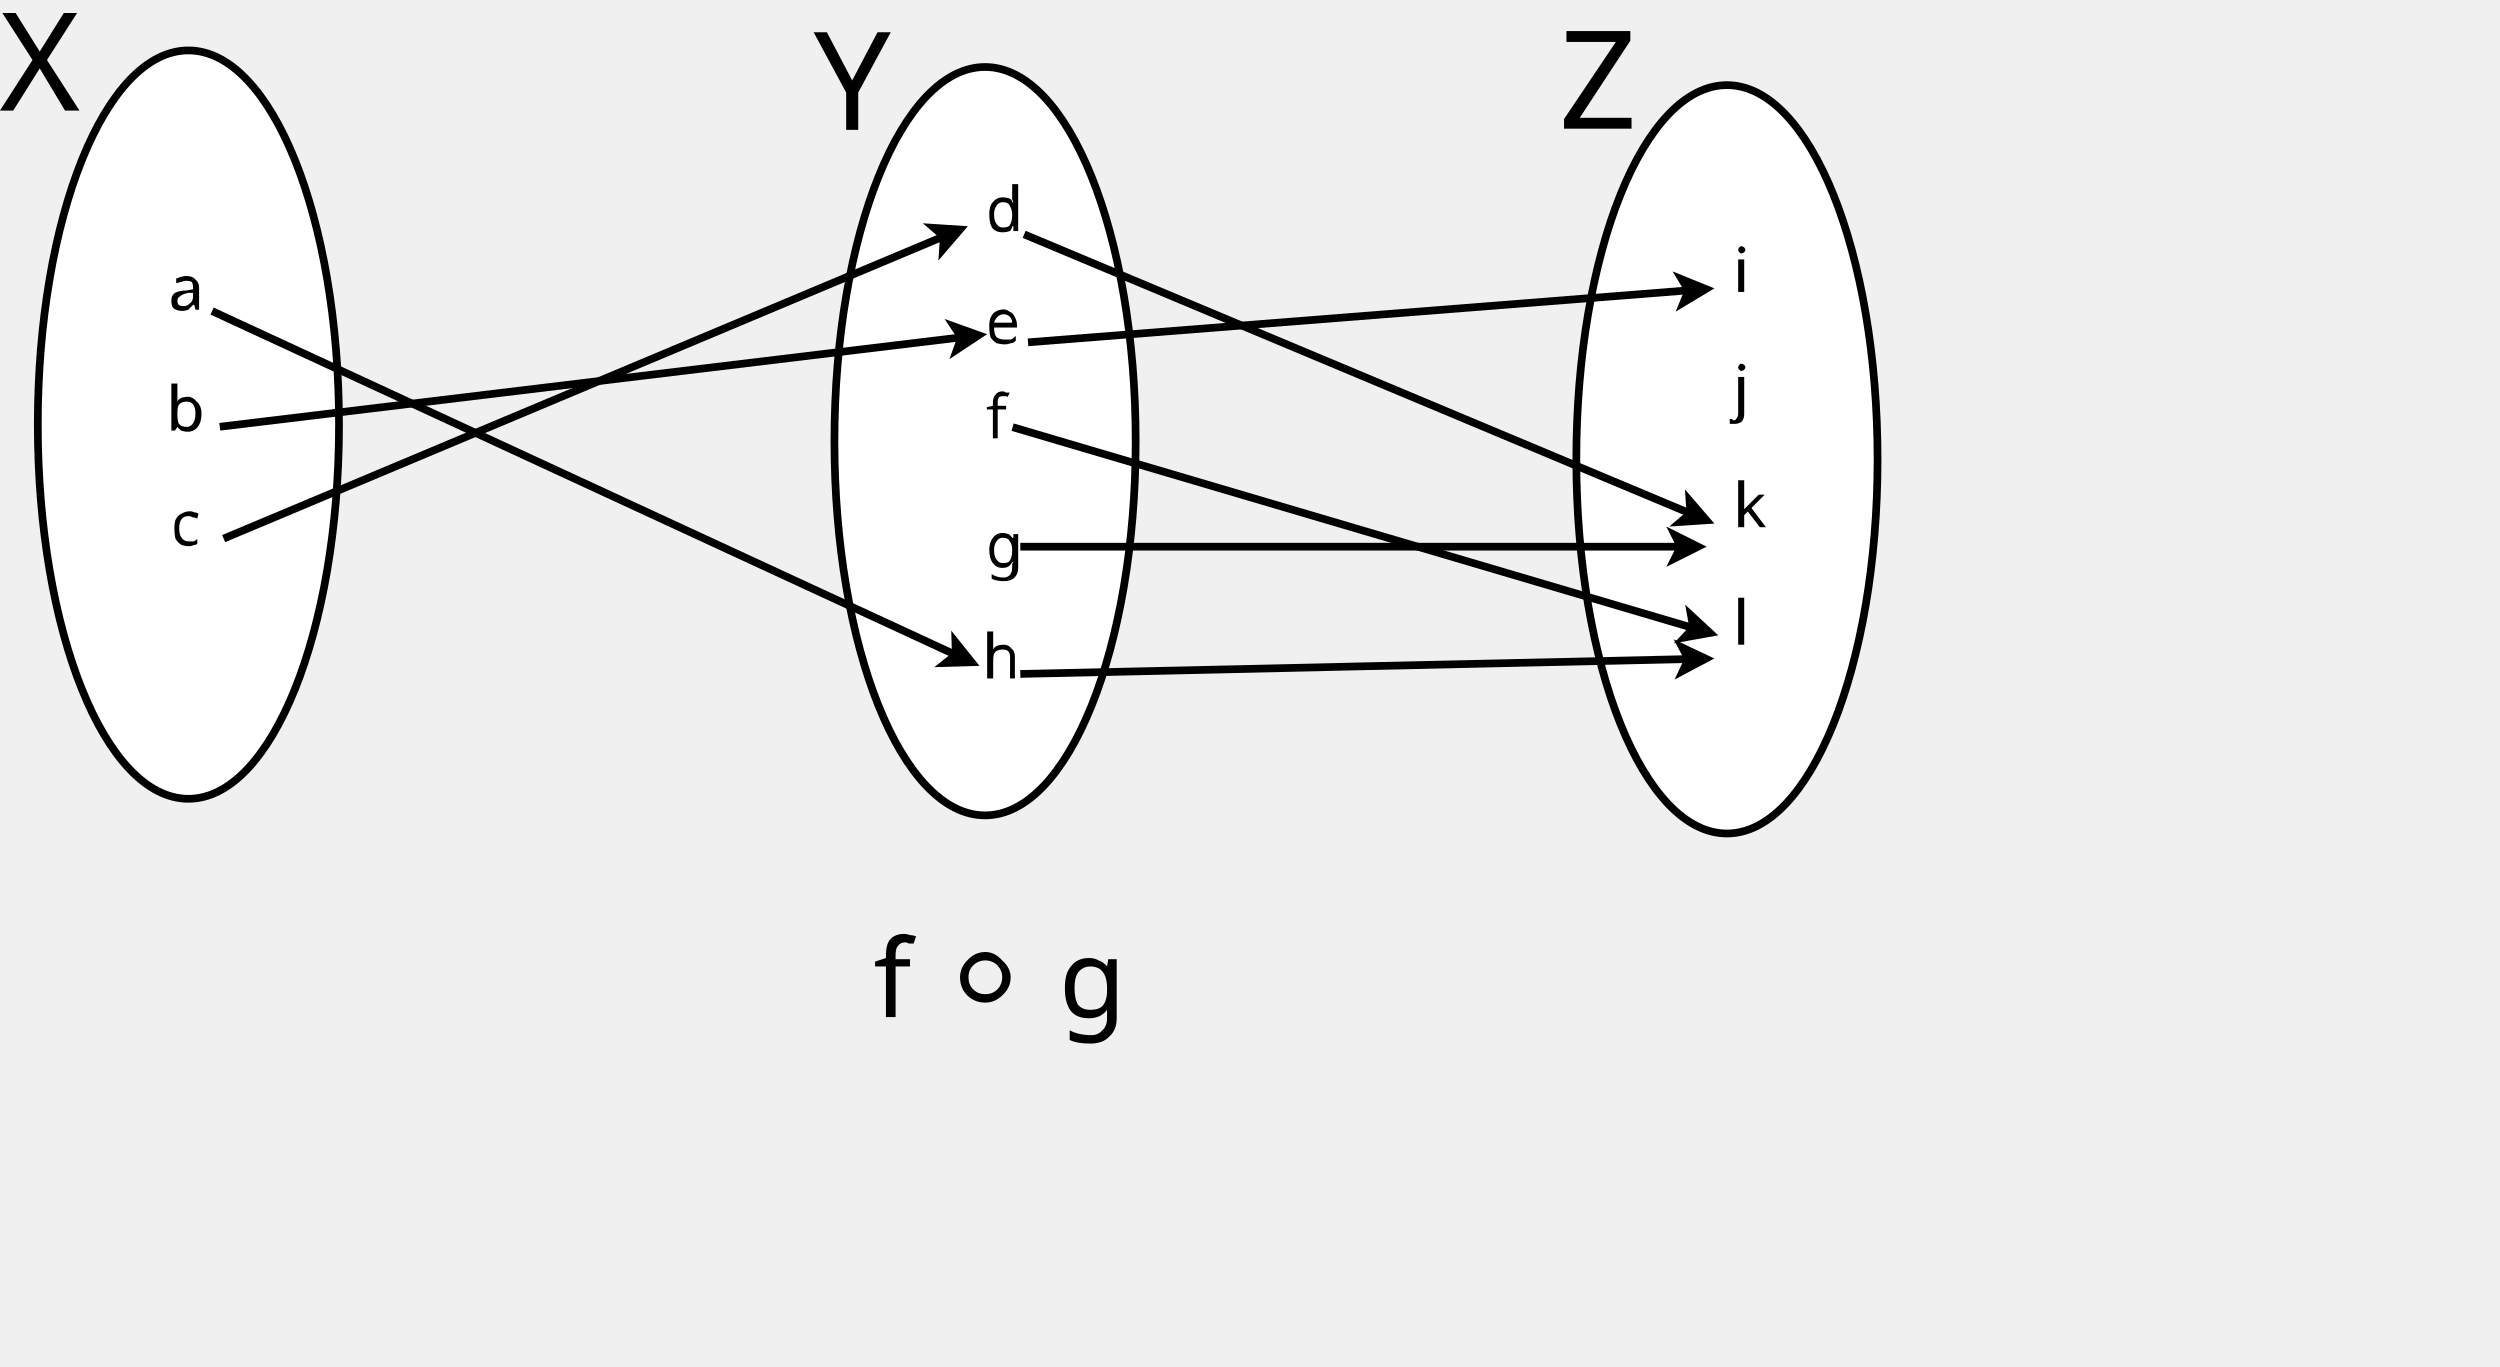
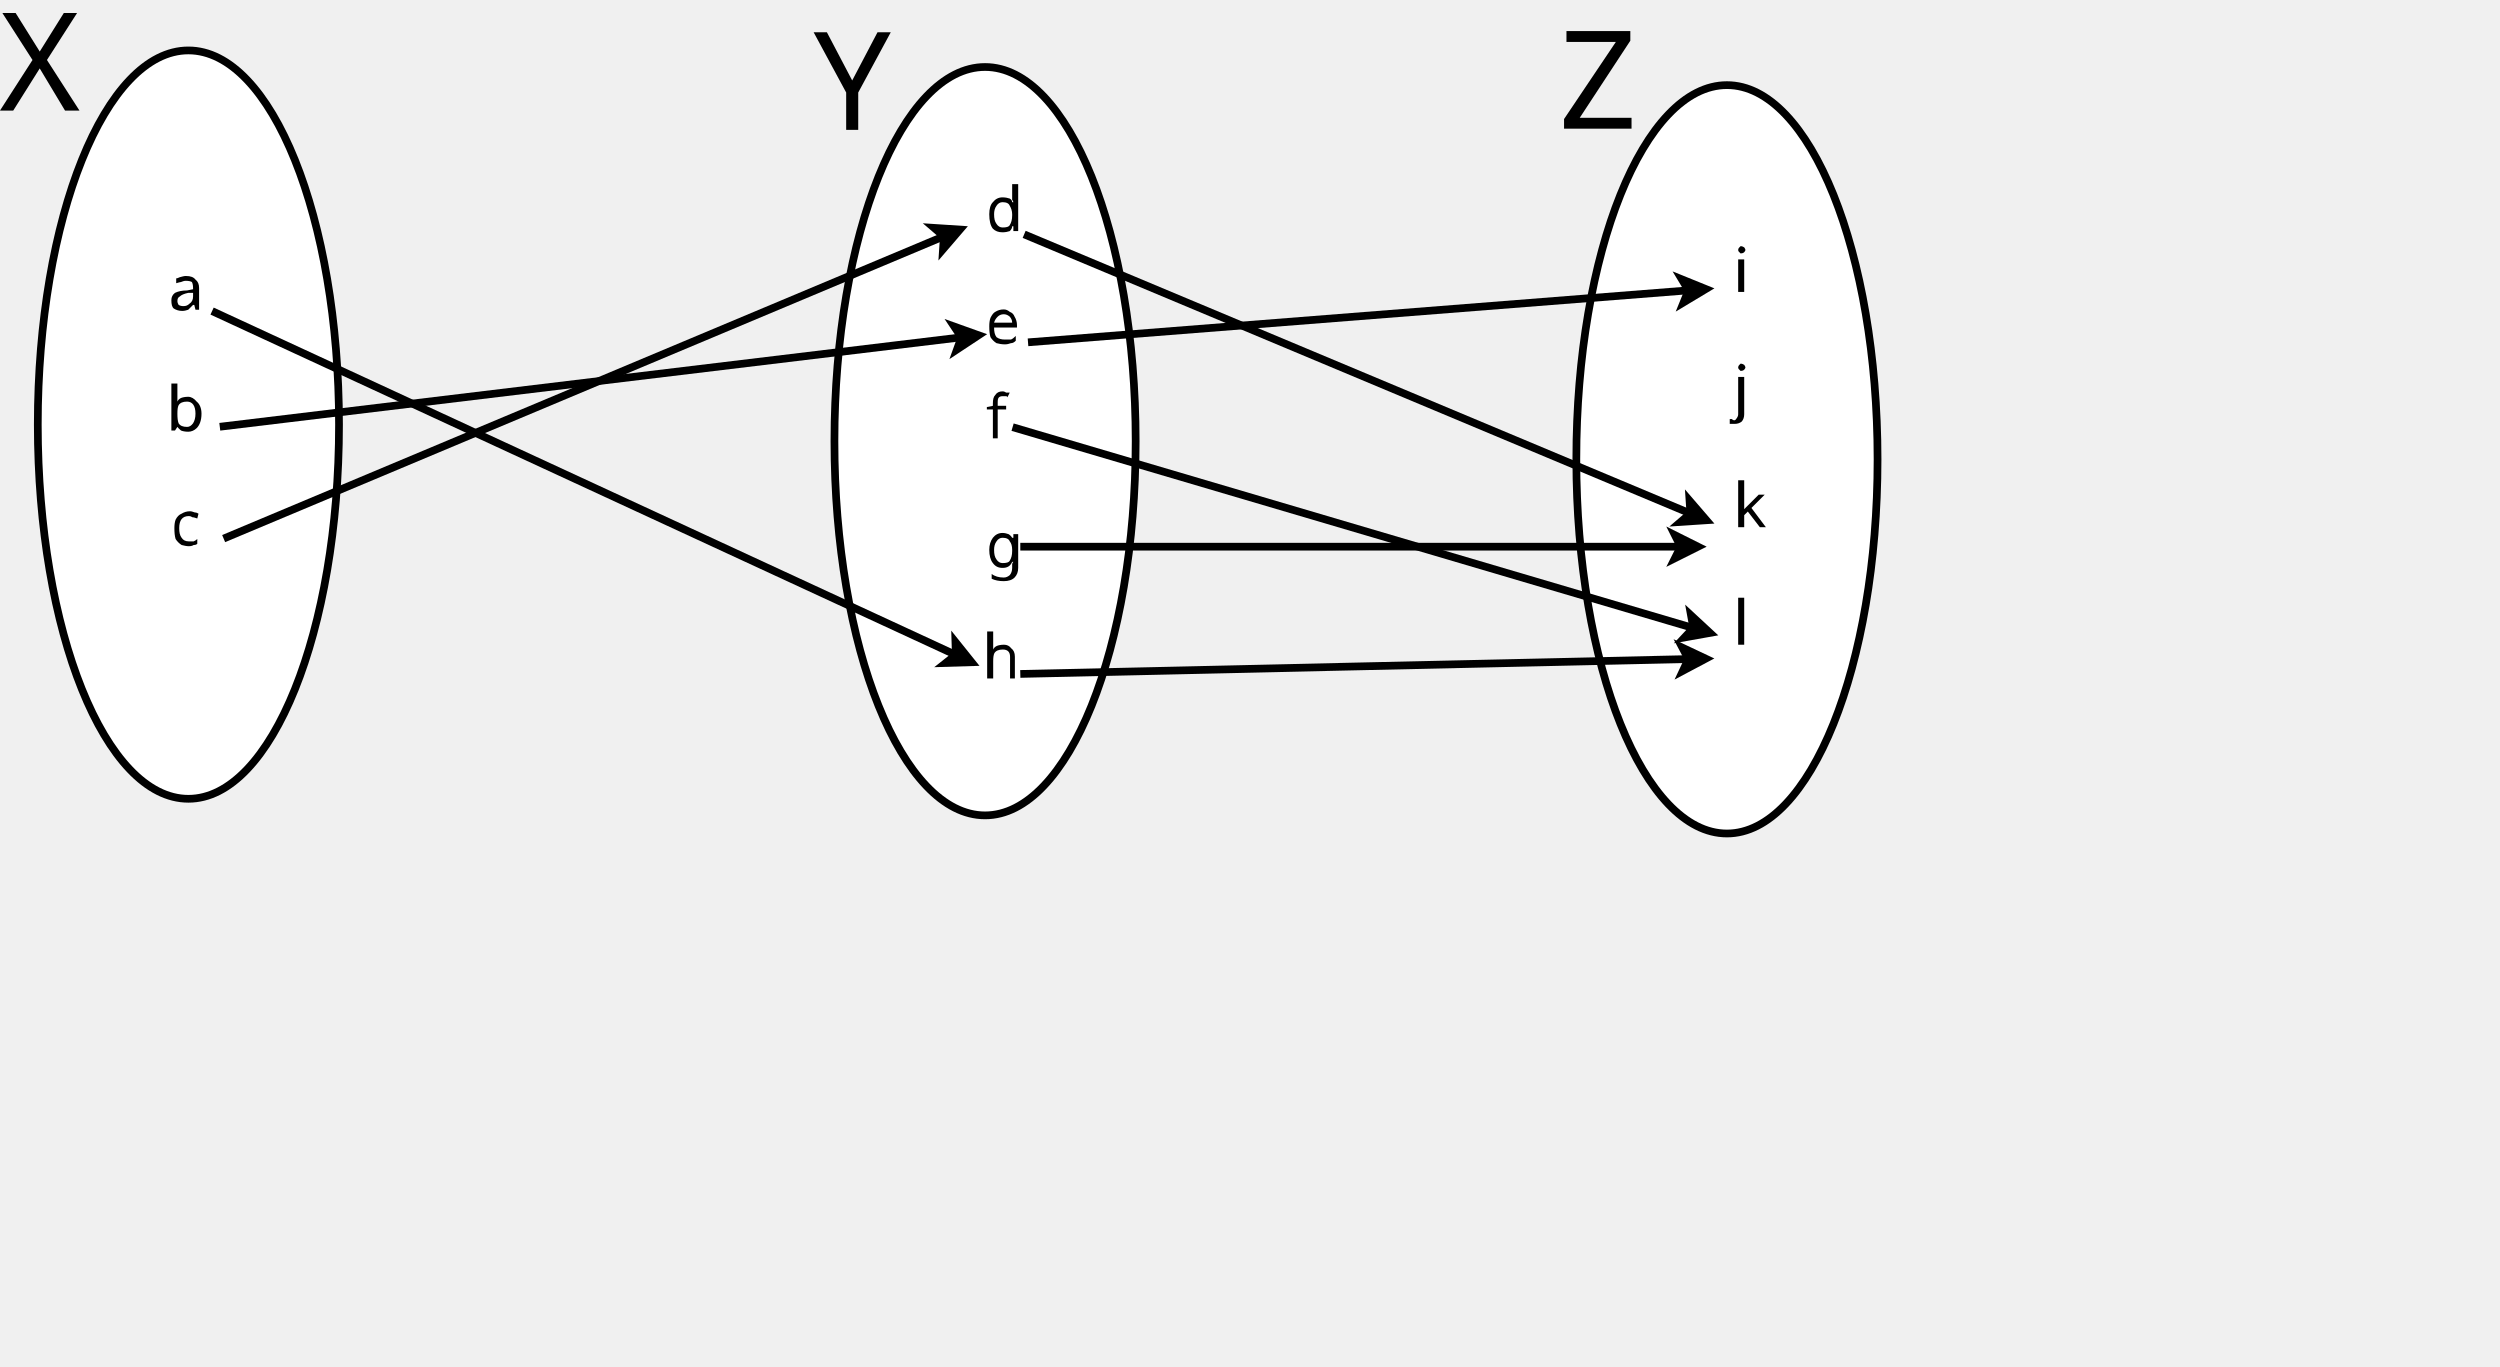
- <svg xmlns="http://www.w3.org/2000/svg" width="24.397cm" height="13.332cm" viewBox="8.020 4.135 32.417 17.467">
-   <ellipse cx="20.793" cy="9.732" rx="1.953" ry="4.852" fill="#FFFFFF" stroke="none" />
-   <ellipse cx="20.793" cy="9.732" rx="1.953" ry="4.852" fill="none" stroke="#000000" stroke-width="0.100" />
-   <text x="20.802" y="7.009" fill="#000000" text-anchor="start" font-size="0.80" font-family="sans" font-style="normal" font-weight="400">
+ <svg xmlns="http://www.w3.org/2000/svg" width="24.397cm" height="13.332cm" viewBox="8.020 4.135 32.417 17.467" id="svg3758" version="1.1">
+   <defs id="defs3854" />
+   <ellipse cx="20.793" cy="9.732" rx="1.953" ry="4.852" fill="#FFFFFF" stroke="none" id="ellipse3760" />
+   <ellipse cx="20.793" cy="9.732" rx="1.953" ry="4.852" fill="none" stroke="#000000" stroke-width="0.100" id="ellipse3762" />
+   <text x="20.802" y="7.009" fill="#000000" text-anchor="start" font-size="0.80" font-family="sans" font-style="normal" font-weight="400" id="text3764">
d</text>
-   <text x="20.802" y="8.459" fill="#000000" text-anchor="start" font-size="0.80" font-family="sans" font-style="normal" font-weight="400">
+   <text x="20.802" y="8.459" fill="#000000" text-anchor="start" font-size="0.80" font-family="sans" font-style="normal" font-weight="400" id="text3766">
e</text>
-   <text x="20.802" y="9.695" fill="#000000" text-anchor="start" font-size="0.80" font-family="sans" font-style="normal" font-weight="400">
+   <text x="20.802" y="9.695" fill="#000000" text-anchor="start" font-size="0.80" font-family="sans" font-style="normal" font-weight="400" id="text3768">
f</text>
-   <text x="20.802" y="11.358" fill="#000000" text-anchor="start" font-size="0.80" font-family="sans" font-style="normal" font-weight="400">
+   <text x="20.802" y="11.358" fill="#000000" text-anchor="start" font-size="0.80" font-family="sans" font-style="normal" font-weight="400" id="text3770">
g</text>
-   <text x="21.005" y="12.807" fill="#000000" text-anchor="middle" font-size="0.80" font-family="sans" font-style="normal" font-weight="400">
+   <text x="21.005" y="12.807" fill="#000000" text-anchor="middle" font-size="0.80" font-family="sans" font-style="normal" font-weight="400" id="text3772">
h</text>
-   <text x="18.570" y="5.695" fill="#000000" text-anchor="start" font-size="1.76" font-family="sans" font-style="normal" font-weight="400">
+   <text x="18.570" y="5.695" fill="#000000" text-anchor="start" font-size="1.76" font-family="sans" font-style="normal" font-weight="400" id="text3774">
Y</text>
-   <ellipse cx="10.463" cy="9.517" rx="1.953" ry="4.852" fill="#FFFFFF" stroke="none" />
-   <ellipse cx="10.463" cy="9.517" rx="1.953" ry="4.852" fill="none" stroke="#000000" stroke-width="0.100" />
-   <text x="10.673" y="9.595" fill="#000000" text-anchor="end" font-size="0.80" font-family="sans" font-style="normal" font-weight="400">
+   <ellipse cx="10.463" cy="9.517" rx="1.953" ry="4.852" fill="#FFFFFF" stroke="none" id="ellipse3776" />
+   <ellipse cx="10.463" cy="9.517" rx="1.953" ry="4.852" fill="none" stroke="#000000" stroke-width="0.100" id="ellipse3778" />
+   <text x="10.673" y="9.595" fill="#000000" text-anchor="end" font-size="0.80" font-family="sans" font-style="normal" font-weight="400" id="text3780">
b</text>
-   <text x="10.658" y="8.029" fill="#000000" text-anchor="end" font-size="0.80" font-family="sans" font-style="normal" font-weight="400">
+   <text x="10.658" y="8.029" fill="#000000" text-anchor="end" font-size="0.80" font-family="sans" font-style="normal" font-weight="400" id="text3782">
a</text>
-   <text x="10.618" y="11.079" fill="#000000" text-anchor="end" font-size="0.80" font-family="sans" font-style="normal" font-weight="400">
+   <text x="10.618" y="11.079" fill="#000000" text-anchor="end" font-size="0.80" font-family="sans" font-style="normal" font-weight="400" id="text3784">
c</text>
-   <text x="8.020" y="5.445" fill="#000000" text-anchor="start" font-size="1.76" font-family="sans" font-style="normal" font-weight="400">
+   <text x="8.020" y="5.445" fill="#000000" text-anchor="start" font-size="1.76" font-family="sans" font-style="normal" font-weight="400" id="text3786">
X</text>
-   <line x1="10.770" y1="8.045" x2="20.414" y2="12.504" stroke="#000000" stroke-width="0.100" />
-   <polygon fill="#000000" stroke="none" stroke-width="0.100" points="20.619,12.598 20.283,12.608 20.414,12.504 20.409,12.336 " />
-   <polygon fill="none" stroke="#000000" stroke-width="0.100" points="20.619,12.598 20.283,12.608 20.414,12.504 20.409,12.336 " />
-   <line x1="10.870" y1="9.545" x2="20.486" y2="8.385" stroke="#000000" stroke-width="0.100" />
-   <polygon fill="#000000" stroke="none" stroke-width="0.100" points="20.709,8.358 20.429,8.543 20.486,8.385 20.393,8.245 " />
-   <polygon fill="none" stroke="#000000" stroke-width="0.100" points="20.709,8.358 20.429,8.543 20.486,8.385 20.393,8.245 " />
-   <line x1="10.920" y1="10.995" x2="20.259" y2="7.075" stroke="#000000" stroke-width="0.100" />
-   <polygon fill="#000000" stroke="none" stroke-width="0.100" points="20.467,6.988 20.248,7.243 20.259,7.075 20.132,6.966 " />
-   <polygon fill="none" stroke="#000000" stroke-width="0.100" points="20.467,6.988 20.248,7.243 20.259,7.075 20.132,6.966 " />
-   <ellipse cx="30.413" cy="9.967" rx="1.953" ry="4.852" fill="#FFFFFF" stroke="none" />
-   <ellipse cx="30.413" cy="9.967" rx="1.953" ry="4.852" fill="none" stroke="#000000" stroke-width="0.100" />
-   <text x="30.495" y="7.797" fill="#000000" text-anchor="start" font-size="0.80" font-family="sans" font-style="normal" font-weight="400">
+   <line x1="10.770" y1="8.045" x2="20.414" y2="12.504" stroke="#000000" stroke-width="0.100" id="line3788" />
+   <polygon fill="#000000" stroke="none" stroke-width="0.100" points="20.619,12.598 20.283,12.608 20.414,12.504 20.409,12.336 " id="polygon3790" />
+   <polygon fill="none" stroke="#000000" stroke-width="0.100" points="20.619,12.598 20.283,12.608 20.414,12.504 20.409,12.336 " id="polygon3792" />
+   <line x1="10.870" y1="9.545" x2="20.486" y2="8.385" stroke="#000000" stroke-width="0.100" id="line3794" />
+   <polygon fill="#000000" stroke="none" stroke-width="0.100" points="20.709,8.358 20.429,8.543 20.486,8.385 20.393,8.245 " id="polygon3796" />
+   <polygon fill="none" stroke="#000000" stroke-width="0.100" points="20.709,8.358 20.429,8.543 20.486,8.385 20.393,8.245 " id="polygon3798" />
+   <line x1="10.920" y1="10.995" x2="20.259" y2="7.075" stroke="#000000" stroke-width="0.100" id="line3800" />
+   <polygon fill="#000000" stroke="none" stroke-width="0.100" points="20.467,6.988 20.248,7.243 20.259,7.075 20.132,6.966 " id="polygon3802" />
+   <polygon fill="none" stroke="#000000" stroke-width="0.100" points="20.467,6.988 20.248,7.243 20.259,7.075 20.132,6.966 " id="polygon3804" />
+   <ellipse cx="30.413" cy="9.967" rx="1.953" ry="4.852" fill="#FFFFFF" stroke="none" id="ellipse3806" />
+   <ellipse cx="30.413" cy="9.967" rx="1.953" ry="4.852" fill="none" stroke="#000000" stroke-width="0.100" id="ellipse3808" />
+   <text x="30.495" y="7.797" fill="#000000" text-anchor="start" font-size="0.80" font-family="sans" font-style="normal" font-weight="400" id="text3810">
i</text>
-   <text x="30.495" y="9.322" fill="#000000" text-anchor="start" font-size="0.80" font-family="sans" font-style="normal" font-weight="400">
+   <text x="30.495" y="9.322" fill="#000000" text-anchor="start" font-size="0.80" font-family="sans" font-style="normal" font-weight="400" id="text3812">
j</text>
-   <text x="30.495" y="10.848" fill="#000000" text-anchor="start" font-size="0.80" font-family="sans" font-style="normal" font-weight="400">
+   <text x="30.495" y="10.848" fill="#000000" text-anchor="start" font-size="0.80" font-family="sans" font-style="normal" font-weight="400" id="text3814">
k</text>
-   <text x="30.495" y="12.373" fill="#000000" text-anchor="start" font-size="0.80" font-family="sans" font-style="normal" font-weight="400">
+   <text x="30.495" y="12.373" fill="#000000" text-anchor="start" font-size="0.80" font-family="sans" font-style="normal" font-weight="400" id="text3816">
l</text>
-   <text x="28.240" y="5.680" fill="#000000" text-anchor="start" font-size="1.76" font-family="sans" font-style="normal" font-weight="400">
+   <text x="28.240" y="5.680" fill="#000000" text-anchor="start" font-size="1.76" font-family="sans" font-style="normal" font-weight="400" id="text3818">
Z</text>
-   <line x1="21.300" y1="7.050" x2="29.939" y2="10.670" stroke="#000000" stroke-width="0.100" />
-   <polygon fill="#000000" stroke="none" stroke-width="0.100" points="30.147,10.757 29.812,10.779 29.939,10.670 29.928,10.503 " />
-   <polygon fill="none" stroke="#000000" stroke-width="0.100" points="30.147,10.757 29.812,10.779 29.939,10.670 29.928,10.503 " />
-   <line x1="21.250" y1="11.100" x2="29.813" y2="11.100" stroke="#000000" stroke-width="0.100" />
-   <polygon fill="#000000" stroke="none" stroke-width="0.100" points="30.038,11.100 29.738,11.250 29.813,11.100 29.738,10.950 " />
-   <polygon fill="none" stroke="#000000" stroke-width="0.100" points="30.038,11.100 29.738,11.250 29.813,11.100 29.738,10.950 " />
-   <line x1="21.350" y1="8.450" x2="29.914" y2="7.776" stroke="#000000" stroke-width="0.100" />
-   <polygon fill="#000000" stroke="none" stroke-width="0.100" points="30.139,7.759 29.851,7.932 29.914,7.776 29.828,7.633 " />
-   <polygon fill="none" stroke="#000000" stroke-width="0.100" points="30.139,7.759 29.851,7.932 29.914,7.776 29.828,7.633 " />
-   <line x1="21.150" y1="9.550" x2="29.977" y2="12.155" stroke="#000000" stroke-width="0.100" />
-   <polygon fill="#000000" stroke="none" stroke-width="0.100" points="30.193,12.218 29.863,12.277 29.977,12.155 29.947,11.990 " />
-   <polygon fill="none" stroke="#000000" stroke-width="0.100" points="30.193,12.218 29.863,12.277 29.977,12.155 29.947,11.990 " />
-   <line x1="21.250" y1="12.750" x2="29.913" y2="12.557" stroke="#000000" stroke-width="0.100" />
-   <polygon fill="#000000" stroke="none" stroke-width="0.100" points="30.138,12.552 29.842,12.709 29.913,12.557 29.835,12.409 " />
-   <polygon fill="none" stroke="#000000" stroke-width="0.100" points="30.138,12.552 29.842,12.709 29.913,12.557 29.835,12.409 " />
-   <text x="19.350" y="17.200" fill="#000000" text-anchor="start" font-size="1.41" font-family="sans" font-style="normal" font-weight="400">
- f ⚪ g</text>
+   <line x1="21.300" y1="7.050" x2="29.939" y2="10.670" stroke="#000000" stroke-width="0.100" id="line3820" />
+   <polygon fill="#000000" stroke="none" stroke-width="0.100" points="30.147,10.757 29.812,10.779 29.939,10.670 29.928,10.503 " id="polygon3822" />
+   <polygon fill="none" stroke="#000000" stroke-width="0.100" points="30.147,10.757 29.812,10.779 29.939,10.670 29.928,10.503 " id="polygon3824" />
+   <line x1="21.250" y1="11.100" x2="29.813" y2="11.100" stroke="#000000" stroke-width="0.100" id="line3826" />
+   <polygon fill="#000000" stroke="none" stroke-width="0.100" points="30.038,11.100 29.738,11.250 29.813,11.100 29.738,10.950 " id="polygon3828" />
+   <polygon fill="none" stroke="#000000" stroke-width="0.100" points="30.038,11.100 29.738,11.250 29.813,11.100 29.738,10.950 " id="polygon3830" />
+   <line x1="21.350" y1="8.450" x2="29.914" y2="7.776" stroke="#000000" stroke-width="0.100" id="line3832" />
+   <polygon fill="#000000" stroke="none" stroke-width="0.100" points="30.139,7.759 29.851,7.932 29.914,7.776 29.828,7.633 " id="polygon3834" />
+   <polygon fill="none" stroke="#000000" stroke-width="0.100" points="30.139,7.759 29.851,7.932 29.914,7.776 29.828,7.633 " id="polygon3836" />
+   <line x1="21.150" y1="9.550" x2="29.977" y2="12.155" stroke="#000000" stroke-width="0.100" id="line3838" />
+   <polygon fill="#000000" stroke="none" stroke-width="0.100" points="30.193,12.218 29.863,12.277 29.977,12.155 29.947,11.990 " id="polygon3840" />
+   <polygon fill="none" stroke="#000000" stroke-width="0.100" points="30.193,12.218 29.863,12.277 29.977,12.155 29.947,11.990 " id="polygon3842" />
+   <line x1="21.250" y1="12.750" x2="29.913" y2="12.557" stroke="#000000" stroke-width="0.100" id="line3844" />
+   <polygon fill="#000000" stroke="none" stroke-width="0.100" points="30.138,12.552 29.842,12.709 29.913,12.557 29.835,12.409 " id="polygon3846" />
+   <polygon fill="none" stroke="#000000" stroke-width="0.100" points="30.138,12.552 29.842,12.709 29.913,12.557 29.835,12.409 " id="polygon3848" />
</svg>
